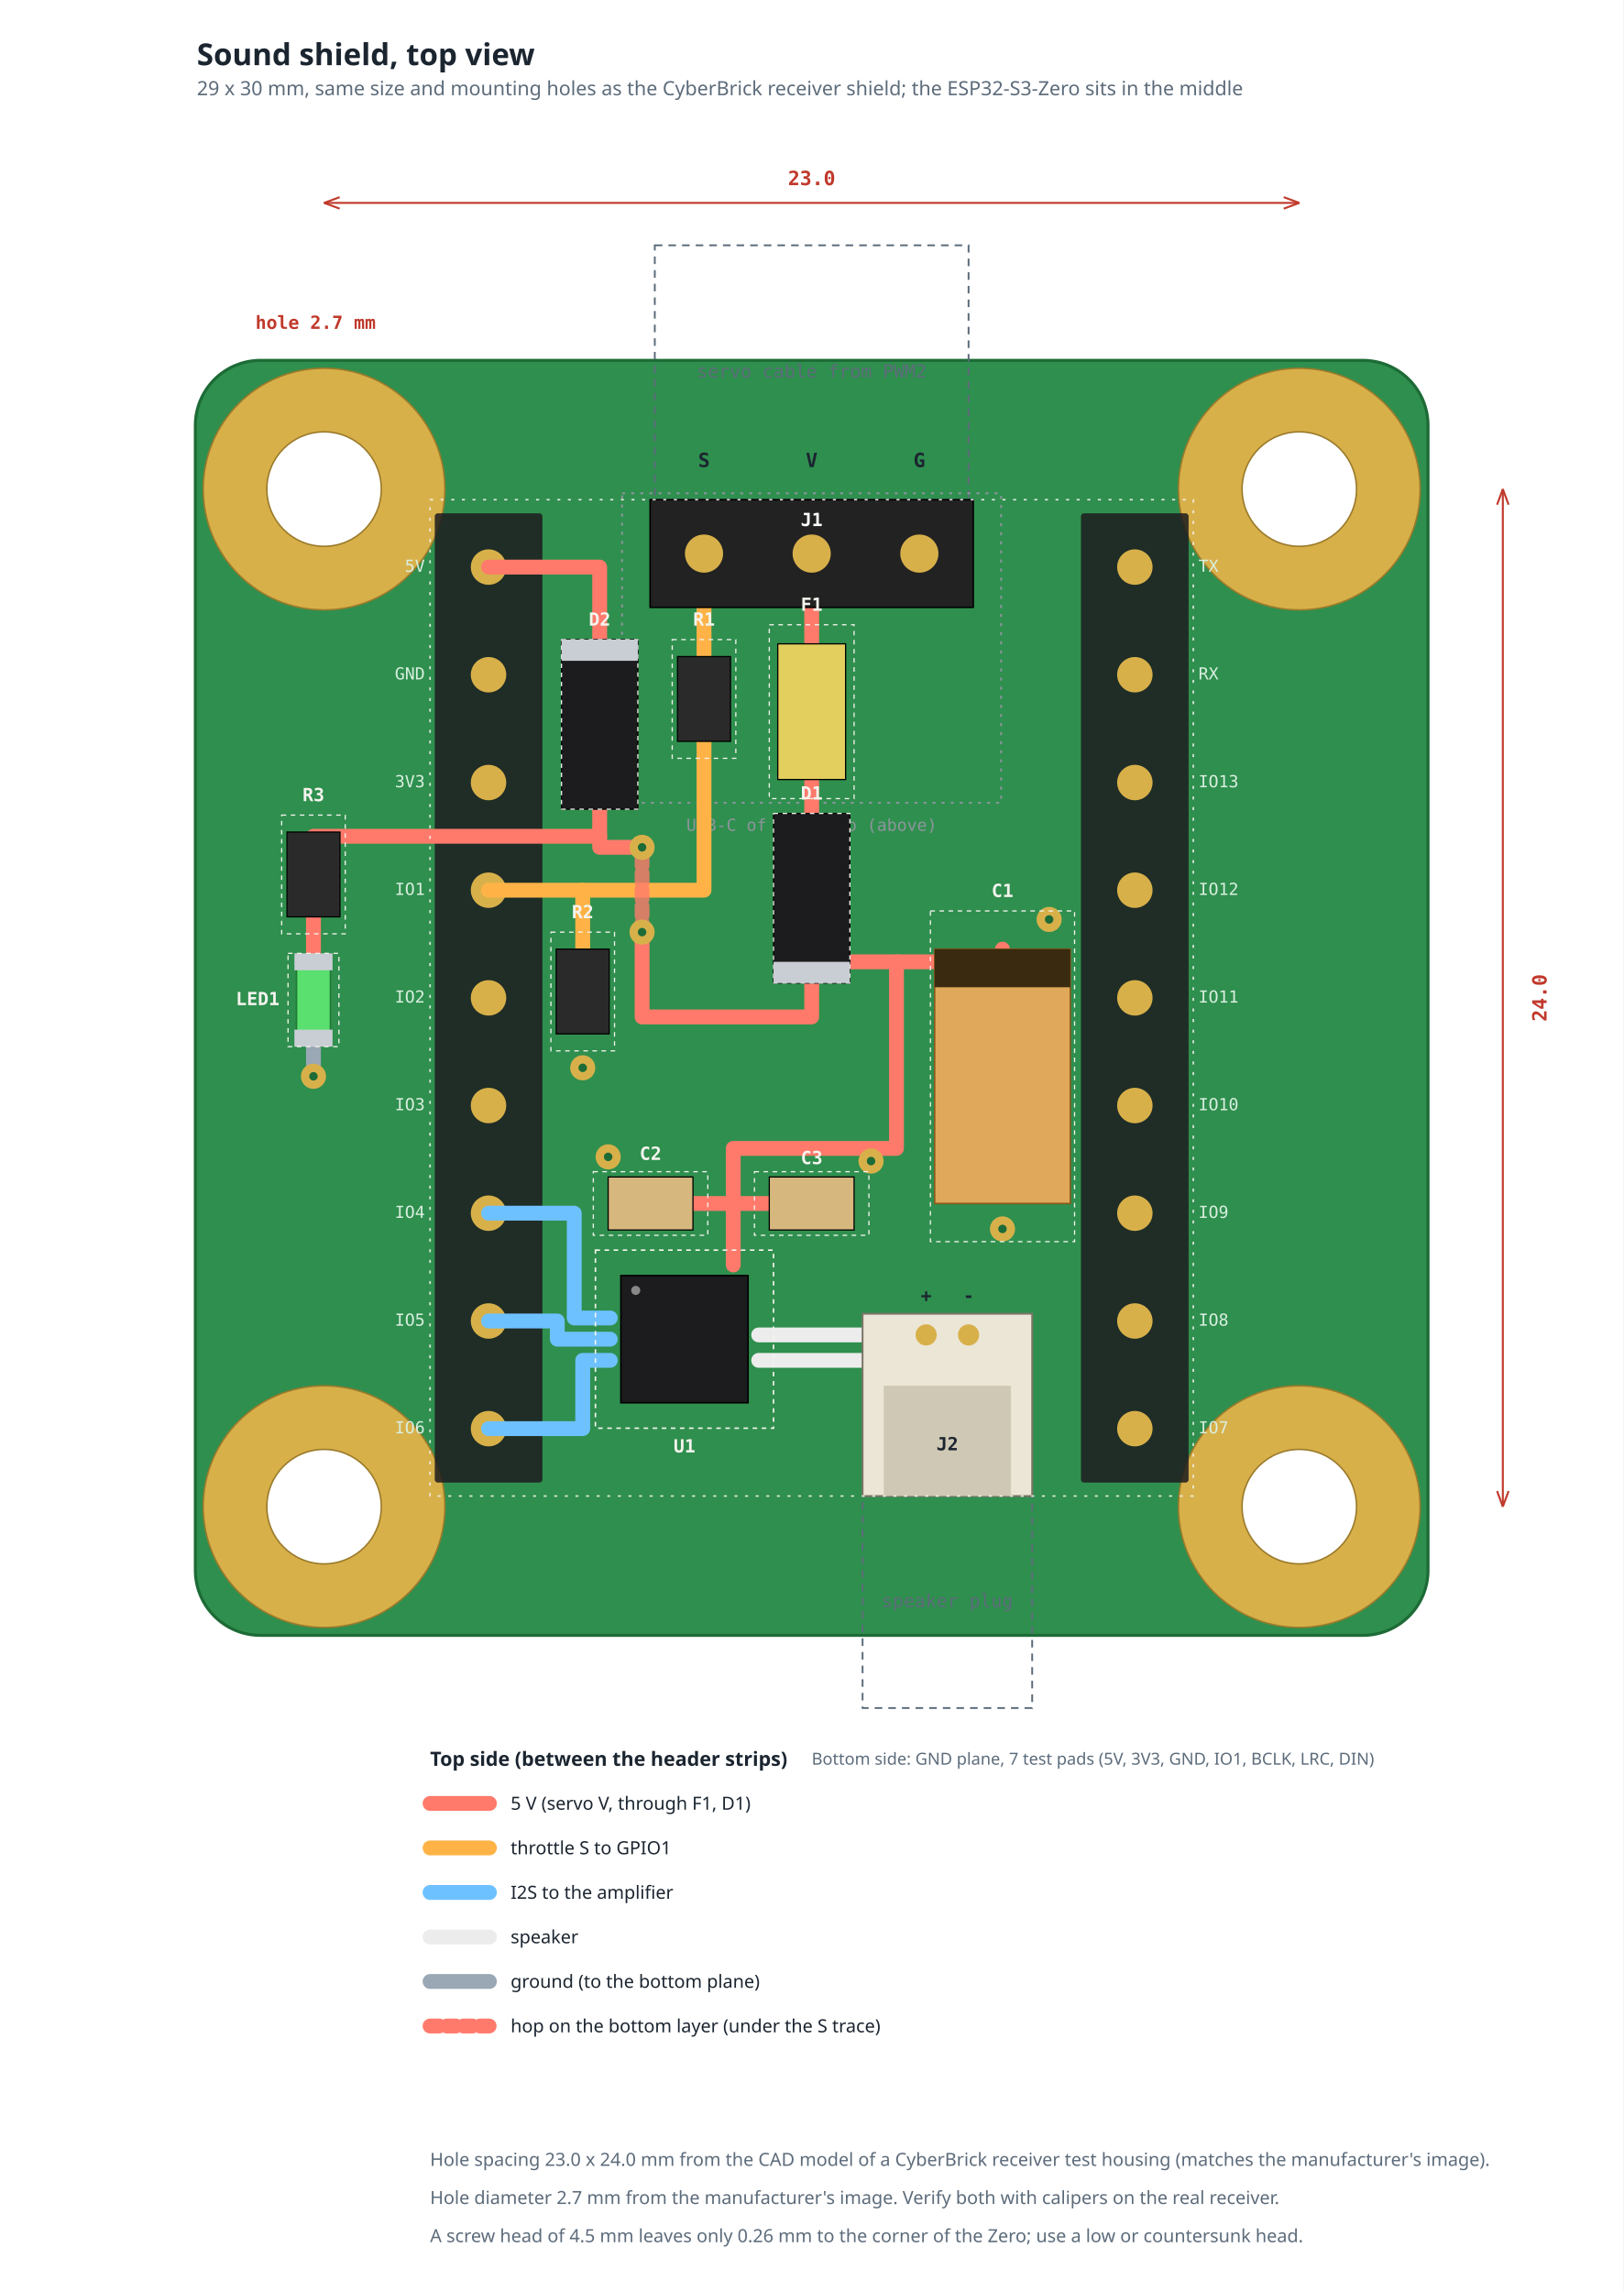
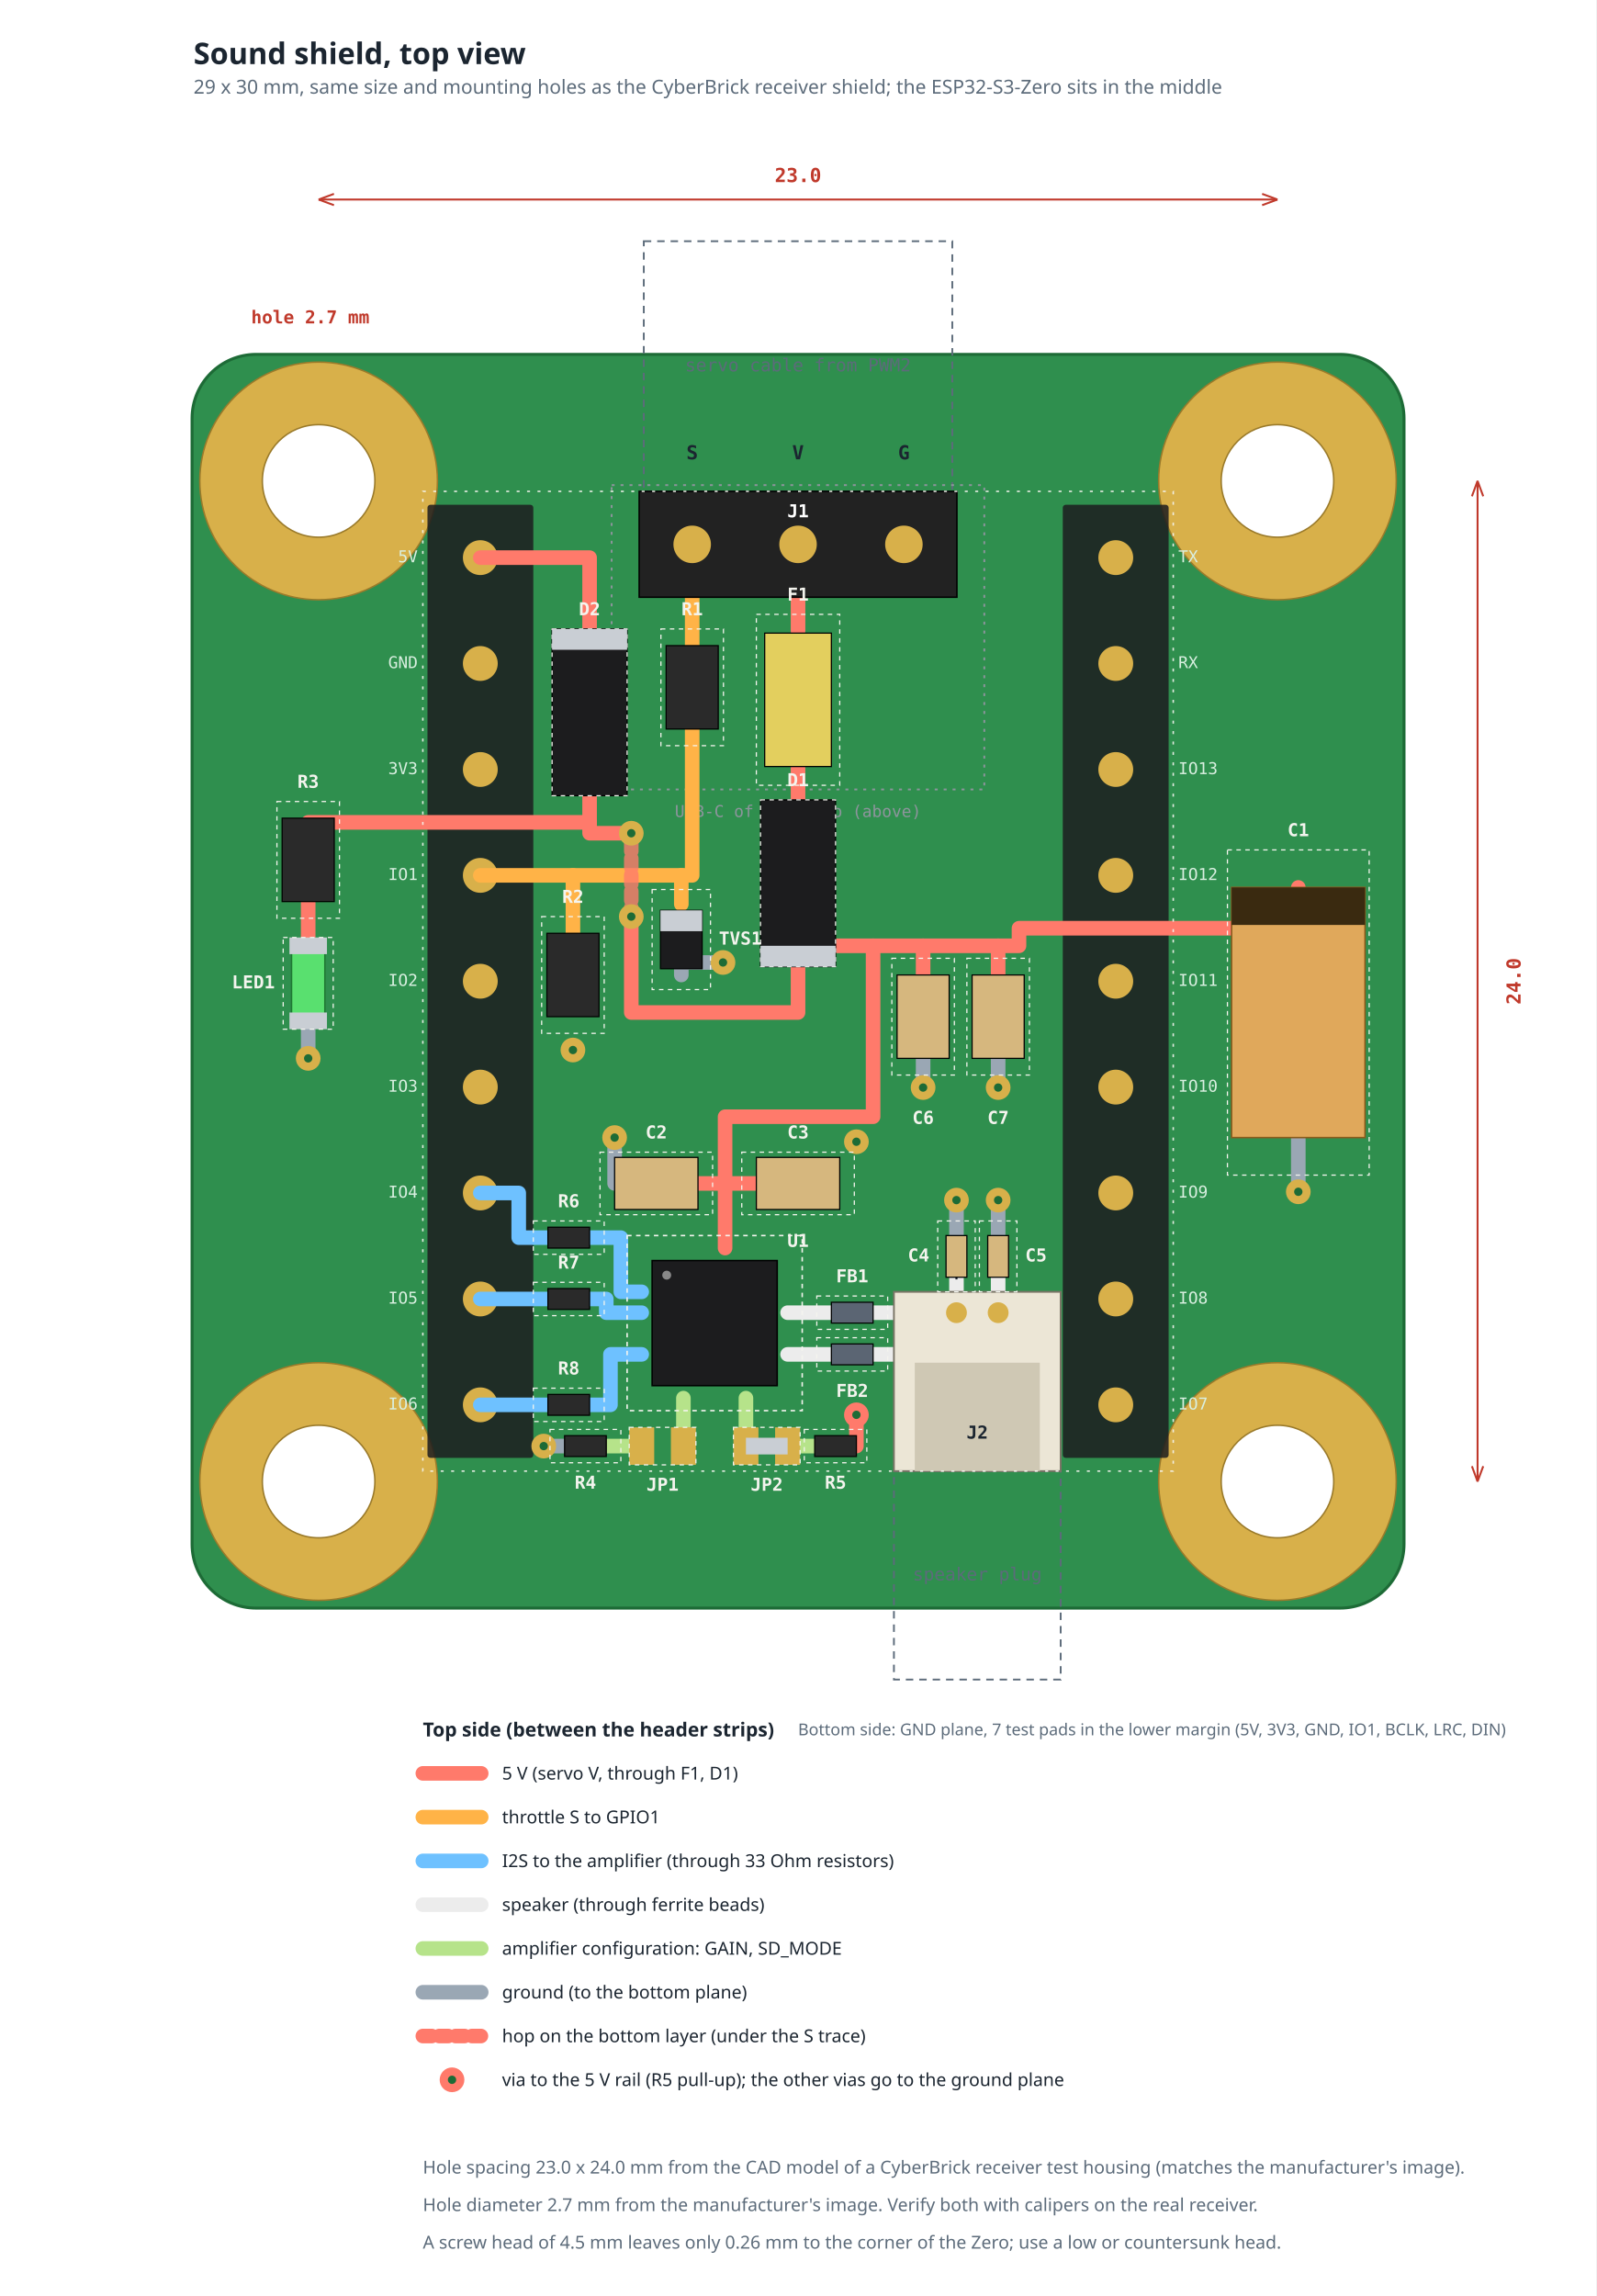
- <svg xmlns="http://www.w3.org/2000/svg" viewBox="0 0 1072 1513" width="1072" height="1513">
-   <rect width="1072" height="1513" fill="#ffffff" />
+ <svg xmlns="http://www.w3.org/2000/svg" viewBox="0 0 1072 1542" width="1072" height="1542">
+   <rect width="1072" height="1542" fill="#ffffff" />
  <text x="130.0" y="36.0" font-family="system-ui,sans-serif" font-size="20" font-weight="600" text-anchor="start" dominant-baseline="middle" fill="#1b2530">Sound shield, top view</text>
  <text x="130.0" y="58.4" font-family="system-ui,sans-serif" font-size="13" font-weight="500" text-anchor="start" dominant-baseline="middle" fill="#5c6b7a">29 x 30 mm, same size and mounting holes as the CyberBrick receiver shield; the ESP32-S3-Zero sits in the middle</text>
  <rect x="130.0" y="239.0" width="812.0" height="840.0" rx="42.0" fill="#1d6b36" stroke="#1d6b36" stroke-width="4" />
  <rect x="130.0" y="239.0" width="812.0" height="840.0" rx="42.0" fill="#2f8f4e" stroke="none" />
  <circle cx="214.0" cy="323.0" r="79.8" fill="#d8b04a" stroke="#9a7a2a" stroke-width="1" />
  <circle cx="214.0" cy="323.0" r="37.8" fill="#ffffff" stroke="#9a7a2a" stroke-width="1" />
  <circle cx="858.0" cy="323.0" r="79.8" fill="#d8b04a" stroke="#9a7a2a" stroke-width="1" />
  <circle cx="858.0" cy="323.0" r="37.8" fill="#ffffff" stroke="#9a7a2a" stroke-width="1" />
  <circle cx="214.0" cy="995.0" r="79.8" fill="#d8b04a" stroke="#9a7a2a" stroke-width="1" />
  <circle cx="214.0" cy="995.0" r="37.8" fill="#ffffff" stroke="#9a7a2a" stroke-width="1" />
  <circle cx="858.0" cy="995.0" r="79.8" fill="#d8b04a" stroke="#9a7a2a" stroke-width="1" />
  <circle cx="858.0" cy="995.0" r="37.8" fill="#ffffff" stroke="#9a7a2a" stroke-width="1" />
  <rect x="432.4" y="162.0" width="207.2" height="168.0" fill="none" stroke="#5c6b7a" stroke-width="1.2" stroke-dasharray="5 4" />
  <text x="536.0" y="246.0" font-family="ui-monospace,Menlo,Consolas,monospace" font-size="12" font-weight="500" text-anchor="middle" dominant-baseline="middle" fill="#5c6b7a">servo cable from PWM2</text>
-   <rect x="569.6" y="988.0" width="112.0" height="140.0" fill="none" stroke="#5c6b7a" stroke-width="1.2" stroke-dasharray="5 4" />
-   <text x="625.6" y="1058.0" font-family="ui-monospace,Menlo,Consolas,monospace" font-size="12" font-weight="500" text-anchor="middle" dominant-baseline="middle" fill="#5c6b7a">speaker plug</text>
+   <rect x="600.4" y="988.0" width="112.0" height="140.0" fill="none" stroke="#5c6b7a" stroke-width="1.2" stroke-dasharray="5 4" />
+   <text x="656.4" y="1058.0" font-family="ui-monospace,Menlo,Consolas,monospace" font-size="12" font-weight="500" text-anchor="middle" dominant-baseline="middle" fill="#5c6b7a">speaker plug</text>
  <rect x="410.8" y="325.8" width="250.3" height="204.4" fill="none" stroke="#8d949c" stroke-width="1.2" stroke-dasharray="2 4" />
  <text x="536.0" y="545.6" font-family="ui-monospace,Menlo,Consolas,monospace" font-size="11" font-weight="500" text-anchor="middle" dominant-baseline="middle" fill="#8d949c">USB-C of the Zero (above)</text>
  <rect x="287.1" y="339.0" width="71.1" height="640.1" fill="#1c1c1e" opacity="0.85" rx="2" />
  <rect x="713.8" y="339.0" width="71.1" height="640.1" fill="#1c1c1e" opacity="0.85" rx="2" />
  <circle cx="322.6" cy="374.5" r="11.7" fill="#d8b04a" />
  <circle cx="749.4" cy="374.5" r="11.7" fill="#d8b04a" />
  <text x="280.6" y="374.5" font-family="ui-monospace,Menlo,Consolas,monospace" font-size="11" font-weight="500" text-anchor="end" dominant-baseline="middle" fill="#d9efe0">5V</text>
  <text x="791.4" y="374.5" font-family="ui-monospace,Menlo,Consolas,monospace" font-size="11" font-weight="500" text-anchor="start" dominant-baseline="middle" fill="#d9efe0">TX</text>
  <circle cx="322.6" cy="445.6" r="11.7" fill="#d8b04a" />
  <circle cx="749.4" cy="445.6" r="11.7" fill="#d8b04a" />
  <text x="280.6" y="445.6" font-family="ui-monospace,Menlo,Consolas,monospace" font-size="11" font-weight="500" text-anchor="end" dominant-baseline="middle" fill="#d9efe0">GND</text>
  <text x="791.4" y="445.6" font-family="ui-monospace,Menlo,Consolas,monospace" font-size="11" font-weight="500" text-anchor="start" dominant-baseline="middle" fill="#d9efe0">RX</text>
  <circle cx="322.6" cy="516.8" r="11.7" fill="#d8b04a" />
  <circle cx="749.4" cy="516.8" r="11.7" fill="#d8b04a" />
  <text x="280.6" y="516.8" font-family="ui-monospace,Menlo,Consolas,monospace" font-size="11" font-weight="500" text-anchor="end" dominant-baseline="middle" fill="#d9efe0">3V3</text>
  <text x="791.4" y="516.8" font-family="ui-monospace,Menlo,Consolas,monospace" font-size="11" font-weight="500" text-anchor="start" dominant-baseline="middle" fill="#d9efe0">IO13</text>
  <circle cx="322.6" cy="587.9" r="11.7" fill="#d8b04a" />
  <circle cx="749.4" cy="587.9" r="11.7" fill="#d8b04a" />
  <text x="280.6" y="587.9" font-family="ui-monospace,Menlo,Consolas,monospace" font-size="11" font-weight="500" text-anchor="end" dominant-baseline="middle" fill="#d9efe0">IO1</text>
  <text x="791.4" y="587.9" font-family="ui-monospace,Menlo,Consolas,monospace" font-size="11" font-weight="500" text-anchor="start" dominant-baseline="middle" fill="#d9efe0">IO12</text>
  <circle cx="322.6" cy="659.0" r="11.7" fill="#d8b04a" />
  <circle cx="749.4" cy="659.0" r="11.7" fill="#d8b04a" />
  <text x="280.6" y="659.0" font-family="ui-monospace,Menlo,Consolas,monospace" font-size="11" font-weight="500" text-anchor="end" dominant-baseline="middle" fill="#d9efe0">IO2</text>
  <text x="791.4" y="659.0" font-family="ui-monospace,Menlo,Consolas,monospace" font-size="11" font-weight="500" text-anchor="start" dominant-baseline="middle" fill="#d9efe0">IO11</text>
  <circle cx="322.6" cy="730.1" r="11.7" fill="#d8b04a" />
  <circle cx="749.4" cy="730.1" r="11.7" fill="#d8b04a" />
  <text x="280.6" y="730.1" font-family="ui-monospace,Menlo,Consolas,monospace" font-size="11" font-weight="500" text-anchor="end" dominant-baseline="middle" fill="#d9efe0">IO3</text>
  <text x="791.4" y="730.1" font-family="ui-monospace,Menlo,Consolas,monospace" font-size="11" font-weight="500" text-anchor="start" dominant-baseline="middle" fill="#d9efe0">IO10</text>
  <circle cx="322.6" cy="801.2" r="11.7" fill="#d8b04a" />
  <circle cx="749.4" cy="801.2" r="11.7" fill="#d8b04a" />
  <text x="280.6" y="801.2" font-family="ui-monospace,Menlo,Consolas,monospace" font-size="11" font-weight="500" text-anchor="end" dominant-baseline="middle" fill="#d9efe0">IO4</text>
  <text x="791.4" y="801.2" font-family="ui-monospace,Menlo,Consolas,monospace" font-size="11" font-weight="500" text-anchor="start" dominant-baseline="middle" fill="#d9efe0">IO9</text>
  <circle cx="322.6" cy="872.4" r="11.7" fill="#d8b04a" />
  <circle cx="749.4" cy="872.4" r="11.7" fill="#d8b04a" />
  <text x="280.6" y="872.4" font-family="ui-monospace,Menlo,Consolas,monospace" font-size="11" font-weight="500" text-anchor="end" dominant-baseline="middle" fill="#d9efe0">IO5</text>
  <text x="791.4" y="872.4" font-family="ui-monospace,Menlo,Consolas,monospace" font-size="11" font-weight="500" text-anchor="start" dominant-baseline="middle" fill="#d9efe0">IO8</text>
  <circle cx="322.6" cy="943.5" r="11.7" fill="#d8b04a" />
  <circle cx="749.4" cy="943.5" r="11.7" fill="#d8b04a" />
  <text x="280.6" y="943.5" font-family="ui-monospace,Menlo,Consolas,monospace" font-size="11" font-weight="500" text-anchor="end" dominant-baseline="middle" fill="#d9efe0">IO6</text>
  <text x="791.4" y="943.5" font-family="ui-monospace,Menlo,Consolas,monospace" font-size="11" font-weight="500" text-anchor="start" dominant-baseline="middle" fill="#d9efe0">IO7</text>
  <polyline points="464.9,365.6 464.9,436.4" fill="none" stroke="#ffb347" stroke-width="9.8" stroke-linejoin="round" stroke-linecap="round" />
  <polyline points="464.9,486.8 464.9,587.9 322.6,587.9" fill="none" stroke="#ffb347" stroke-width="9.8" stroke-linejoin="round" stroke-linecap="round" />
  <polyline points="536.0,365.6 536.0,423.8" fill="none" stroke="#ff7a6b" stroke-width="9.8" stroke-linejoin="round" stroke-linecap="round" />
  <polyline points="536.0,516.2 536.0,551.2" fill="none" stroke="#ff7a6b" stroke-width="9.8" stroke-linejoin="round" stroke-linecap="round" />
-   <polyline points="536.0,635.2 662.0,635.2 662.0,626.8" fill="none" stroke="#ff7a6b" stroke-width="9.8" stroke-linejoin="round" stroke-linecap="round" />
-   <polyline points="536.0,635.2 536.0,671.6 424.0,671.6 424.0,615.6" fill="none" stroke="#ff7a6b" stroke-width="9.8" stroke-linejoin="round" stroke-linecap="round" />
+   <polyline points="536.0,635.2 684.4,635.2 684.4,623.4 872.0,623.4 872.0,596.0" fill="none" stroke="#ff7a6b" stroke-width="9.8" stroke-linejoin="round" stroke-linecap="round" />
+   <polyline points="536.0,635.2 536.0,680.0 424.0,680.0 424.0,615.6" fill="none" stroke="#ff7a6b" stroke-width="9.8" stroke-linejoin="round" stroke-linecap="round" />
  <polyline points="424.0,615.6 424.0,559.6" fill="none" stroke="#ff7a6b" stroke-width="9.8" stroke-linejoin="round" stroke-linecap="round" stroke-dasharray="6 5" opacity="0.8" />
  <polyline points="424.0,559.6 396.0,559.6 396.0,523.2" fill="none" stroke="#ff7a6b" stroke-width="9.8" stroke-linejoin="round" stroke-linecap="round" />
  <polyline points="396.0,433.6 396.0,374.5 322.6,374.5" fill="none" stroke="#ff7a6b" stroke-width="9.8" stroke-linejoin="round" stroke-linecap="round" />
-   <polyline points="592.0,635.2 592.0,758.4 484.2,758.4 484.2,835.4" fill="none" stroke="#ff7a6b" stroke-width="9.8" stroke-linejoin="round" stroke-linecap="round" />
-   <polyline points="457.6,794.8 484.2,794.8" fill="none" stroke="#ff7a6b" stroke-width="9.8" stroke-linejoin="round" stroke-linecap="round" />
-   <polyline points="484.2,794.8 508.0,794.8" fill="none" stroke="#ff7a6b" stroke-width="9.8" stroke-linejoin="round" stroke-linecap="round" />
-   <polyline points="322.6,801.2 379.2,801.2 379.2,870.4 403.0,870.4" fill="none" stroke="#6ec1ff" stroke-width="9.8" stroke-linejoin="round" stroke-linecap="round" />
-   <polyline points="322.6,872.4 368.0,872.4 368.0,884.4 403.0,884.4" fill="none" stroke="#6ec1ff" stroke-width="9.8" stroke-linejoin="round" stroke-linecap="round" />
-   <polyline points="322.6,943.5 384.8,943.5 384.8,898.4 403.0,898.4" fill="none" stroke="#6ec1ff" stroke-width="9.8" stroke-linejoin="round" stroke-linecap="round" />
-   <polyline points="501.0,881.6 611.6,881.6" fill="none" stroke="#ececec" stroke-width="9.8" stroke-linejoin="round" stroke-linecap="round" />
-   <polyline points="501.0,898.4 639.6,898.4 639.6,881.6" fill="none" stroke="#ececec" stroke-width="9.8" stroke-linejoin="round" stroke-linecap="round" />
+   <polyline points="586.4,635.2 586.4,750.0 487.0,750.0 487.0,838.2" fill="none" stroke="#ff7a6b" stroke-width="9.8" stroke-linejoin="round" stroke-linecap="round" />
+   <polyline points="468.8,794.8 487.0,794.8" fill="none" stroke="#ff7a6b" stroke-width="9.8" stroke-linejoin="round" stroke-linecap="round" />
+   <polyline points="487.0,794.8 508.0,794.8" fill="none" stroke="#ff7a6b" stroke-width="9.8" stroke-linejoin="round" stroke-linecap="round" />
+   <polyline points="620.0,635.2 620.0,657.6" fill="none" stroke="#ff7a6b" stroke-width="9.8" stroke-linejoin="round" stroke-linecap="round" />
+   <polyline points="670.4,635.2 670.4,657.6" fill="none" stroke="#ff7a6b" stroke-width="9.8" stroke-linejoin="round" stroke-linecap="round" />
+   <polyline points="620.0,708.0 620.0,730.4" fill="none" stroke="#9aa7b4" stroke-width="9.8" stroke-linejoin="round" stroke-linecap="round" />
+   <polyline points="670.4,708.0 670.4,730.4" fill="none" stroke="#9aa7b4" stroke-width="9.8" stroke-linejoin="round" stroke-linecap="round" />
+   <polyline points="872.0,764.0 872.0,800.4" fill="none" stroke="#9aa7b4" stroke-width="9.8" stroke-linejoin="round" stroke-linecap="round" />
+   <polyline points="412.8,794.8 412.8,764.0" fill="none" stroke="#9aa7b4" stroke-width="9.8" stroke-linejoin="round" stroke-linecap="round" />
+   <polyline points="322.6,801.2 348.4,801.2 348.4,831.2 369.4,831.2" fill="none" stroke="#6ec1ff" stroke-width="9.8" stroke-linejoin="round" stroke-linecap="round" />
+   <polyline points="394.6,831.2 417.0,831.2 417.0,867.6 431.0,867.6" fill="none" stroke="#6ec1ff" stroke-width="9.8" stroke-linejoin="round" stroke-linecap="round" />
+   <polyline points="322.6,872.4 369.4,872.4" fill="none" stroke="#6ec1ff" stroke-width="9.8" stroke-linejoin="round" stroke-linecap="round" />
+   <polyline points="394.6,872.4 407.2,872.4 407.2,881.6 431.0,881.6" fill="none" stroke="#6ec1ff" stroke-width="9.8" stroke-linejoin="round" stroke-linecap="round" />
+   <polyline points="322.6,943.5 369.4,943.5" fill="none" stroke="#6ec1ff" stroke-width="9.8" stroke-linejoin="round" stroke-linecap="round" />
+   <polyline points="394.6,943.5 410.0,943.5 410.0,909.6 431.0,909.6" fill="none" stroke="#6ec1ff" stroke-width="9.8" stroke-linejoin="round" stroke-linecap="round" />
+   <polyline points="529.0,881.6 558.4,881.6" fill="none" stroke="#ececec" stroke-width="9.8" stroke-linejoin="round" stroke-linecap="round" />
+   <polyline points="586.4,881.6 642.4,881.6" fill="none" stroke="#ececec" stroke-width="9.8" stroke-linejoin="round" stroke-linecap="round" />
+   <polyline points="529.0,909.6 558.4,909.6" fill="none" stroke="#ececec" stroke-width="9.8" stroke-linejoin="round" stroke-linecap="round" />
+   <polyline points="586.4,909.6 670.4,909.6 670.4,881.6" fill="none" stroke="#ececec" stroke-width="9.8" stroke-linejoin="round" stroke-linecap="round" />
+   <polyline points="642.4,857.8 642.4,881.6" fill="none" stroke="#ececec" stroke-width="9.8" stroke-linejoin="round" stroke-linecap="round" />
+   <polyline points="670.4,857.8 670.4,881.6" fill="none" stroke="#ececec" stroke-width="9.8" stroke-linejoin="round" stroke-linecap="round" />
+   <polyline points="642.4,829.8 642.4,806.0" fill="none" stroke="#9aa7b4" stroke-width="9.8" stroke-linejoin="round" stroke-linecap="round" />
+   <polyline points="670.4,829.8 670.4,806.0" fill="none" stroke="#9aa7b4" stroke-width="9.8" stroke-linejoin="round" stroke-linecap="round" />
  <polyline points="384.8,587.9 384.8,626.8" fill="none" stroke="#ffb347" stroke-width="9.8" stroke-linejoin="round" stroke-linecap="round" />
+   <polyline points="457.6,587.9 457.6,607.2" fill="none" stroke="#ffb347" stroke-width="9.8" stroke-linejoin="round" stroke-linecap="round" />
+   <polyline points="457.6,654.8 457.6,646.4 485.6,646.4" fill="none" stroke="#9aa7b4" stroke-width="9.8" stroke-linejoin="round" stroke-linecap="round" />
+   <polyline points="379.2,971.2 365.2,971.2" fill="none" stroke="#9aa7b4" stroke-width="9.8" stroke-linejoin="round" stroke-linecap="round" />
+   <polyline points="407.2,971.2 431.0,971.2" fill="none" stroke="#b6e38a" stroke-width="9.8" stroke-linejoin="round" stroke-linecap="round" />
+   <polyline points="459.0,971.2 459.0,939.0" fill="none" stroke="#b6e38a" stroke-width="9.8" stroke-linejoin="round" stroke-linecap="round" />
+   <polyline points="501.0,971.2 501.0,939.0" fill="none" stroke="#b6e38a" stroke-width="9.8" stroke-linejoin="round" stroke-linecap="round" />
+   <polyline points="529.0,971.2 547.2,971.2" fill="none" stroke="#b6e38a" stroke-width="9.8" stroke-linejoin="round" stroke-linecap="round" />
+   <polyline points="575.2,971.2 575.2,950.2" fill="none" stroke="#ff7a6b" stroke-width="9.8" stroke-linejoin="round" stroke-linecap="round" />
  <polyline points="396.0,552.3 207.0,552.3" fill="none" stroke="#ff7a6b" stroke-width="9.8" stroke-linejoin="round" stroke-linecap="round" />
  <polyline points="207.0,602.7 207.0,635.2" fill="none" stroke="#ff7a6b" stroke-width="9.8" stroke-linejoin="round" stroke-linecap="round" />
  <polyline points="207.0,685.6 207.0,710.8" fill="none" stroke="#9aa7b4" stroke-width="9.8" stroke-linejoin="round" stroke-linecap="round" />
  <circle cx="384.8" cy="705.2" r="8.3" fill="#d8b04a" />
  <circle cx="384.8" cy="705.2" r="2.8" fill="#1d6b36" />
-   <circle cx="401.6" cy="764.0" r="8.3" fill="#d8b04a" />
-   <circle cx="401.6" cy="764.0" r="2.8" fill="#1d6b36" />
+   <circle cx="412.8" cy="764.0" r="8.3" fill="#d8b04a" />
+   <circle cx="412.8" cy="764.0" r="2.8" fill="#1d6b36" />
  <circle cx="575.2" cy="766.8" r="8.3" fill="#d8b04a" />
  <circle cx="575.2" cy="766.8" r="2.8" fill="#1d6b36" />
-   <circle cx="662.0" cy="811.6" r="8.3" fill="#d8b04a" />
-   <circle cx="662.0" cy="811.6" r="2.8" fill="#1d6b36" />
-   <circle cx="452.0" cy="884.4" r="8.3" fill="#d8b04a" />
-   <circle cx="452.0" cy="884.4" r="2.8" fill="#1d6b36" />
-   <circle cx="692.8" cy="607.2" r="8.3" fill="#d8b04a" />
-   <circle cx="692.8" cy="607.2" r="2.8" fill="#1d6b36" />
+   <circle cx="480.0" cy="888.6" r="8.3" fill="#d8b04a" />
+   <circle cx="480.0" cy="888.6" r="2.8" fill="#1d6b36" />
  <circle cx="207.0" cy="710.8" r="8.3" fill="#d8b04a" />
  <circle cx="207.0" cy="710.8" r="2.8" fill="#1d6b36" />
+   <circle cx="485.6" cy="646.4" r="8.3" fill="#d8b04a" />
+   <circle cx="485.6" cy="646.4" r="2.8" fill="#1d6b36" />
+   <circle cx="620.0" cy="730.4" r="8.3" fill="#d8b04a" />
+   <circle cx="620.0" cy="730.4" r="2.8" fill="#1d6b36" />
+   <circle cx="670.4" cy="730.4" r="8.3" fill="#d8b04a" />
+   <circle cx="670.4" cy="730.4" r="2.8" fill="#1d6b36" />
+   <circle cx="642.4" cy="806.0" r="8.3" fill="#d8b04a" />
+   <circle cx="642.4" cy="806.0" r="2.8" fill="#1d6b36" />
+   <circle cx="670.4" cy="806.0" r="8.3" fill="#d8b04a" />
+   <circle cx="670.4" cy="806.0" r="2.8" fill="#1d6b36" />
+   <circle cx="872.0" cy="800.4" r="8.3" fill="#d8b04a" />
+   <circle cx="872.0" cy="800.4" r="2.8" fill="#1d6b36" />
+   <circle cx="365.2" cy="971.2" r="8.3" fill="#d8b04a" />
+   <circle cx="365.2" cy="971.2" r="2.8" fill="#1d6b36" />
  <circle cx="424.0" cy="615.6" r="8.3" fill="#d8b04a" />
  <circle cx="424.0" cy="615.6" r="2.8" fill="#1d6b36" />
  <circle cx="424.0" cy="559.6" r="8.3" fill="#d8b04a" />
  <circle cx="424.0" cy="559.6" r="2.8" fill="#1d6b36" />
+   <circle cx="575.2" cy="950.2" r="8.3" fill="#ff7a6b" />
+   <circle cx="575.2" cy="950.2" r="2.8" fill="#1d6b36" />
  <rect x="429.3" y="330.0" width="213.4" height="71.1" fill="#222" stroke="#000" stroke-width="1" />
  <circle cx="464.9" cy="365.6" r="12.6" fill="#d8b04a" />
  <circle cx="536.0" cy="365.6" r="12.6" fill="#d8b04a" />
  <circle cx="607.1" cy="365.6" r="12.6" fill="#d8b04a" />
  <text x="464.9" y="304.8" font-family="ui-monospace,Menlo,Consolas,monospace" font-size="13" font-weight="700" text-anchor="middle" dominant-baseline="middle" fill="#1b2530">S</text>
  <text x="536.0" y="304.8" font-family="ui-monospace,Menlo,Consolas,monospace" font-size="13" font-weight="700" text-anchor="middle" dominant-baseline="middle" fill="#1b2530">V</text>
  <text x="607.1" y="304.8" font-family="ui-monospace,Menlo,Consolas,monospace" font-size="13" font-weight="700" text-anchor="middle" dominant-baseline="middle" fill="#1b2530">G</text>
+   <text x="536.0" y="344.0" font-family="ui-monospace,Menlo,Consolas,monospace" font-size="12" font-weight="700" text-anchor="middle" dominant-baseline="middle" fill="#fff">J1</text>
  <rect x="447.4" y="433.6" width="35.0" height="56.0" fill="#2a2a2a" stroke="#000" stroke-width="0.8" />
  <rect x="443.9" y="422.4" width="42.0" height="78.4" fill="none" stroke="#f4f4ee" stroke-width="0.8" stroke-dasharray="3 3" />
  <text x="464.9" y="409.8" font-family="ui-monospace,Menlo,Consolas,monospace" font-size="12" font-weight="700" text-anchor="middle" dominant-baseline="middle" fill="#f4f4ee">R1</text>
  <rect x="513.6" y="425.2" width="44.8" height="89.6" fill="#e3cf5e" stroke="#000" stroke-width="0.8" />
  <rect x="508.0" y="412.6" width="56.0" height="114.8" fill="none" stroke="#f4f4ee" stroke-width="0.8" stroke-dasharray="3 3" />
  <text x="536.0" y="400.0" font-family="ui-monospace,Menlo,Consolas,monospace" font-size="12" font-weight="700" text-anchor="middle" dominant-baseline="middle" fill="#f4f4ee">F1</text>
  <rect x="510.8" y="537.2" width="50.4" height="112.0" fill="#1c1c1e" stroke="#000" stroke-width="0.8" />
  <rect x="510.8" y="537.2" width="50.4" height="112.0" fill="none" stroke="#f4f4ee" stroke-width="0.8" stroke-dasharray="3 3" />
  <rect x="510.8" y="635.2" width="50.4" height="14.0" fill="#c9ced4" stroke="none" />
  <text x="536.0" y="524.6" font-family="ui-monospace,Menlo,Consolas,monospace" font-size="12" font-weight="700" text-anchor="middle" dominant-baseline="middle" fill="#f4f4ee">D1</text>
  <rect x="370.8" y="422.4" width="50.4" height="112.0" fill="#1c1c1e" stroke="#000" stroke-width="0.8" />
  <rect x="370.8" y="422.4" width="50.4" height="112.0" fill="none" stroke="#f4f4ee" stroke-width="0.8" stroke-dasharray="3 3" />
  <rect x="370.8" y="422.4" width="50.4" height="14.0" fill="#c9ced4" stroke="none" />
  <text x="396.0" y="409.8" font-family="ui-monospace,Menlo,Consolas,monospace" font-size="12" font-weight="700" text-anchor="middle" dominant-baseline="middle" fill="#f4f4ee">D2</text>
  <rect x="367.3" y="626.8" width="35.0" height="56.0" fill="#2a2a2a" stroke="#000" stroke-width="0.8" />
  <rect x="363.8" y="615.6" width="42.0" height="78.4" fill="none" stroke="#f4f4ee" stroke-width="0.8" stroke-dasharray="3 3" />
  <text x="384.8" y="603.0" font-family="ui-monospace,Menlo,Consolas,monospace" font-size="12" font-weight="700" text-anchor="middle" dominant-baseline="middle" fill="#f4f4ee">R2</text>
-   <rect x="617.2" y="626.8" width="89.6" height="168.0" fill="#e0a85b" stroke="#8a5a1c" stroke-width="1" />
-   <rect x="617.2" y="626.8" width="89.6" height="25.2" fill="#3a2a10" stroke="none" />
-   <rect x="614.4" y="601.6" width="95.2" height="218.4" fill="none" stroke="#f4f4ee" stroke-width="0.8" stroke-dasharray="3 3" />
-   <text x="662.0" y="589.0" font-family="ui-monospace,Menlo,Consolas,monospace" font-size="12" font-weight="700" text-anchor="middle" dominant-baseline="middle" fill="#f4f4ee">C1</text>
-   <rect x="401.6" y="777.3" width="56.0" height="35.0" fill="#d6b77e" stroke="#000" stroke-width="0.8" />
-   <rect x="391.8" y="773.8" width="75.6" height="42.0" fill="none" stroke="#f4f4ee" stroke-width="0.8" stroke-dasharray="3 3" />
+   <rect x="827.2" y="596.0" width="89.6" height="168.0" fill="#e0a85b" stroke="#8a5a1c" stroke-width="1" />
+   <rect x="827.2" y="596.0" width="89.6" height="25.2" fill="#3a2a10" stroke="none" />
+   <rect x="824.4" y="570.8" width="95.2" height="218.4" fill="none" stroke="#f4f4ee" stroke-width="0.8" stroke-dasharray="3 3" />
+   <text x="872.0" y="558.2" font-family="ui-monospace,Menlo,Consolas,monospace" font-size="12" font-weight="700" text-anchor="middle" dominant-baseline="middle" fill="#f4f4ee">C1</text>
+   <rect x="412.8" y="777.3" width="56.0" height="35.0" fill="#d6b77e" stroke="#000" stroke-width="0.8" />
+   <rect x="403.0" y="773.8" width="75.6" height="42.0" fill="none" stroke="#f4f4ee" stroke-width="0.8" stroke-dasharray="3 3" />
+   <text x="440.8" y="761.2" font-family="ui-monospace,Menlo,Consolas,monospace" font-size="12" font-weight="700" text-anchor="middle" dominant-baseline="middle" fill="#f4f4ee">C2</text>
  <rect x="508.0" y="777.3" width="56.0" height="35.0" fill="#d6b77e" stroke="#000" stroke-width="0.8" />
  <rect x="498.2" y="773.8" width="75.6" height="42.0" fill="none" stroke="#f4f4ee" stroke-width="0.8" stroke-dasharray="3 3" />
-   <rect x="393.2" y="825.6" width="117.6" height="117.6" fill="none" stroke="#f4f4ee" stroke-width="1" stroke-dasharray="3 3" />
-   <rect x="410.0" y="842.4" width="84.0" height="84.0" fill="#1c1c1e" stroke="#000" stroke-width="1" />
-   <circle cx="419.8" cy="852.2" r="3" fill="#888" />
-   <rect x="569.6" y="867.6" width="112.0" height="120.4" fill="#ece6d6" stroke="#7a7466" stroke-width="1.2" />
-   <rect x="583.6" y="915.2" width="84.0" height="72.8" fill="#cfc8b4" stroke="none" />
-   <circle cx="611.6" cy="881.6" r="7.0" fill="#d8b04a" />
-   <circle cx="639.6" cy="881.6" r="7.0" fill="#d8b04a" />
-   <text x="611.6" y="856.4" font-family="ui-monospace,Menlo,Consolas,monospace" font-size="12" font-weight="700" text-anchor="middle" dominant-baseline="middle" fill="#1b2530">+</text>
-   <text x="639.6" y="856.4" font-family="ui-monospace,Menlo,Consolas,monospace" font-size="12" font-weight="700" text-anchor="middle" dominant-baseline="middle" fill="#1b2530">-</text>
+   <text x="536.0" y="761.2" font-family="ui-monospace,Menlo,Consolas,monospace" font-size="12" font-weight="700" text-anchor="middle" dominant-baseline="middle" fill="#f4f4ee">C3</text>
+   <rect x="421.2" y="829.8" width="117.6" height="117.6" fill="none" stroke="#f4f4ee" stroke-width="1" stroke-dasharray="3 3" />
+   <rect x="438.0" y="846.6" width="84.0" height="84.0" fill="#1c1c1e" stroke="#000" stroke-width="1" />
+   <circle cx="447.8" cy="856.4" r="3" fill="#888" />
+   <text x="536.0" y="834.0" font-family="ui-monospace,Menlo,Consolas,monospace" font-size="12" font-weight="700" text-anchor="middle" dominant-baseline="middle" fill="#f4f4ee">U1</text>
+   <rect x="600.4" y="867.6" width="112.0" height="120.4" fill="#ece6d6" stroke="#7a7466" stroke-width="1.2" />
+   <rect x="614.4" y="915.2" width="84.0" height="72.8" fill="#cfc8b4" stroke="none" />
+   <circle cx="642.4" cy="881.6" r="7.0" fill="#d8b04a" />
+   <circle cx="670.4" cy="881.6" r="7.0" fill="#d8b04a" />
+   <text x="642.4" y="856.4" font-family="ui-monospace,Menlo,Consolas,monospace" font-size="12" font-weight="700" text-anchor="middle" dominant-baseline="middle" fill="#1b2530">+</text>
+   <text x="670.4" y="856.4" font-family="ui-monospace,Menlo,Consolas,monospace" font-size="12" font-weight="700" text-anchor="middle" dominant-baseline="middle" fill="#1b2530">-</text>
+   <text x="656.4" y="962.8" font-family="ui-monospace,Menlo,Consolas,monospace" font-size="12" font-weight="700" text-anchor="middle" dominant-baseline="middle" fill="#1b2530">J2</text>
  <rect x="195.8" y="638.0" width="22.4" height="44.8" fill="#59e06f" stroke="#1f7a33" stroke-width="1" />
  <rect x="194.4" y="629.6" width="25.2" height="11.2" fill="#c9ced4" stroke="none" />
  <rect x="194.4" y="680.0" width="25.2" height="11.2" fill="#c9ced4" stroke="none" />
  <rect x="190.2" y="629.6" width="33.6" height="61.6" fill="none" stroke="#f4f4ee" stroke-width="0.8" stroke-dasharray="3 3" />
  <text x="184.6" y="660.4" font-family="ui-monospace,Menlo,Consolas,monospace" font-size="12" font-weight="700" text-anchor="end" dominant-baseline="middle" fill="#f4f4ee">LED1</text>
  <rect x="189.5" y="549.5" width="35.0" height="56.0" fill="#2a2a2a" stroke="#000" stroke-width="0.8" />
  <rect x="186.0" y="538.3" width="42.0" height="78.4" fill="none" stroke="#f4f4ee" stroke-width="0.8" stroke-dasharray="3 3" />
  <text x="207.0" y="525.7" font-family="ui-monospace,Menlo,Consolas,monospace" font-size="12" font-weight="700" text-anchor="middle" dominant-baseline="middle" fill="#f4f4ee">R3</text>
-   <text x="452.0" y="955.8" font-family="ui-monospace,Menlo,Consolas,monospace" font-size="12" font-weight="700" text-anchor="middle" dominant-baseline="middle" fill="#f4f4ee">U1</text>
-   <text x="429.6" y="762.6" font-family="ui-monospace,Menlo,Consolas,monospace" font-size="12" font-weight="700" text-anchor="middle" dominant-baseline="middle" fill="#f4f4ee">C2</text>
-   <text x="536.0" y="765.4" font-family="ui-monospace,Menlo,Consolas,monospace" font-size="12" font-weight="700" text-anchor="middle" dominant-baseline="middle" fill="#f4f4ee">C3</text>
-   <text x="625.6" y="954.4" font-family="ui-monospace,Menlo,Consolas,monospace" font-size="12" font-weight="700" text-anchor="middle" dominant-baseline="middle" fill="#1b2530">J2</text>
-   <text x="536.0" y="344.0" font-family="ui-monospace,Menlo,Consolas,monospace" font-size="12" font-weight="700" text-anchor="middle" dominant-baseline="middle" fill="#fff">J1</text>
+   <rect x="443.6" y="611.4" width="28.0" height="39.2" fill="#1c1c1e" stroke="#000" stroke-width="0.8" />
+   <rect x="438.0" y="597.4" width="39.2" height="67.2" fill="none" stroke="#f4f4ee" stroke-width="0.8" stroke-dasharray="3 3" />
+   <rect x="443.6" y="611.4" width="28.0" height="14.0" fill="#c9ced4" stroke="none" />
+   <text x="482.8" y="631.0" font-family="ui-monospace,Menlo,Consolas,monospace" font-size="12" font-weight="700" text-anchor="start" dominant-baseline="middle" fill="#f4f4ee">TVS1</text>
+   <rect x="602.5" y="654.8" width="35.0" height="56.0" fill="#d6b77e" stroke="#000" stroke-width="0.8" />
+   <rect x="599.0" y="643.6" width="42.0" height="78.4" fill="none" stroke="#f4f4ee" stroke-width="0.8" stroke-dasharray="3 3" />
+   <text x="620.0" y="751.4" font-family="ui-monospace,Menlo,Consolas,monospace" font-size="12" font-weight="700" text-anchor="middle" dominant-baseline="middle" fill="#f4f4ee">C6</text>
+   <rect x="652.9" y="654.8" width="35.0" height="56.0" fill="#d6b77e" stroke="#000" stroke-width="0.8" />
+   <rect x="649.4" y="643.6" width="42.0" height="78.4" fill="none" stroke="#f4f4ee" stroke-width="0.8" stroke-dasharray="3 3" />
+   <text x="670.4" y="751.4" font-family="ui-monospace,Menlo,Consolas,monospace" font-size="12" font-weight="700" text-anchor="middle" dominant-baseline="middle" fill="#f4f4ee">C7</text>
+   <rect x="368.0" y="824.2" width="28.0" height="14.0" fill="#2a2a2a" stroke="#000" stroke-width="0.8" />
+   <rect x="358.2" y="820.0" width="47.6" height="22.4" fill="none" stroke="#f4f4ee" stroke-width="0.8" stroke-dasharray="3 3" />
+   <text x="382.0" y="807.4" font-family="ui-monospace,Menlo,Consolas,monospace" font-size="12" font-weight="700" text-anchor="middle" dominant-baseline="middle" fill="#f4f4ee">R6</text>
+   <rect x="368.0" y="865.4" width="28.0" height="14.0" fill="#2a2a2a" stroke="#000" stroke-width="0.8" />
+   <rect x="358.2" y="861.2" width="47.6" height="22.4" fill="none" stroke="#f4f4ee" stroke-width="0.8" stroke-dasharray="3 3" />
+   <text x="382.0" y="848.6" font-family="ui-monospace,Menlo,Consolas,monospace" font-size="12" font-weight="700" text-anchor="middle" dominant-baseline="middle" fill="#f4f4ee">R7</text>
+   <rect x="368.0" y="936.5" width="28.0" height="14.0" fill="#2a2a2a" stroke="#000" stroke-width="0.8" />
+   <rect x="358.2" y="932.3" width="47.6" height="22.4" fill="none" stroke="#f4f4ee" stroke-width="0.8" stroke-dasharray="3 3" />
+   <text x="382.0" y="919.7" font-family="ui-monospace,Menlo,Consolas,monospace" font-size="12" font-weight="700" text-anchor="middle" dominant-baseline="middle" fill="#f4f4ee">R8</text>
+   <rect x="379.2" y="964.2" width="28.0" height="14.0" fill="#2a2a2a" stroke="#000" stroke-width="0.8" />
+   <rect x="369.4" y="960.0" width="47.6" height="22.4" fill="none" stroke="#f4f4ee" stroke-width="0.8" stroke-dasharray="3 3" />
+   <text x="393.2" y="996.4" font-family="ui-monospace,Menlo,Consolas,monospace" font-size="12" font-weight="700" text-anchor="middle" dominant-baseline="middle" fill="#f4f4ee">R4</text>
+   <rect x="422.6" y="958.6" width="16.8" height="25.2" fill="#d8b04a" stroke="none" />
+   <rect x="450.6" y="958.6" width="16.8" height="25.2" fill="#d8b04a" stroke="none" />
+   <rect x="422.6" y="958.6" width="44.8" height="25.2" fill="none" stroke="#f4f4ee" stroke-width="0.8" stroke-dasharray="3 3" />
+   <text x="445.0" y="997.8" font-family="ui-monospace,Menlo,Consolas,monospace" font-size="12" font-weight="700" text-anchor="middle" dominant-baseline="middle" fill="#f4f4ee">JP1</text>
+   <rect x="492.6" y="958.6" width="16.8" height="25.2" fill="#d8b04a" stroke="none" />
+   <rect x="520.6" y="958.6" width="16.8" height="25.2" fill="#d8b04a" stroke="none" />
+   <rect x="501.0" y="965.6" width="28.0" height="11.2" fill="#c9ced4" stroke="none" />
+   <rect x="492.6" y="958.6" width="44.8" height="25.2" fill="none" stroke="#f4f4ee" stroke-width="0.8" stroke-dasharray="3 3" />
+   <text x="515.0" y="997.8" font-family="ui-monospace,Menlo,Consolas,monospace" font-size="12" font-weight="700" text-anchor="middle" dominant-baseline="middle" fill="#f4f4ee">JP2</text>
+   <rect x="547.2" y="964.2" width="28.0" height="14.0" fill="#2a2a2a" stroke="#000" stroke-width="0.8" />
+   <rect x="540.2" y="960.0" width="42.0" height="22.4" fill="none" stroke="#f4f4ee" stroke-width="0.8" stroke-dasharray="3 3" />
+   <text x="561.2" y="996.4" font-family="ui-monospace,Menlo,Consolas,monospace" font-size="12" font-weight="700" text-anchor="middle" dominant-baseline="middle" fill="#f4f4ee">R5</text>
+   <rect x="558.4" y="874.6" width="28.0" height="14.0" fill="#5b6573" stroke="#000" stroke-width="0.8" />
+   <rect x="548.6" y="870.4" width="47.6" height="22.4" fill="none" stroke="#f4f4ee" stroke-width="0.8" stroke-dasharray="3 3" />
+   <text x="572.4" y="857.8" font-family="ui-monospace,Menlo,Consolas,monospace" font-size="12" font-weight="700" text-anchor="middle" dominant-baseline="middle" fill="#f4f4ee">FB1</text>
+   <rect x="558.4" y="902.6" width="28.0" height="14.0" fill="#5b6573" stroke="#000" stroke-width="0.8" />
+   <rect x="548.6" y="898.4" width="47.6" height="22.4" fill="none" stroke="#f4f4ee" stroke-width="0.8" stroke-dasharray="3 3" />
+   <text x="572.4" y="934.8" font-family="ui-monospace,Menlo,Consolas,monospace" font-size="12" font-weight="700" text-anchor="middle" dominant-baseline="middle" fill="#f4f4ee">FB2</text>
+   <rect x="635.4" y="829.8" width="14.0" height="28.0" fill="#d6b77e" stroke="#000" stroke-width="0.8" />
+   <rect x="629.8" y="820.0" width="25.2" height="47.6" fill="none" stroke="#f4f4ee" stroke-width="0.8" stroke-dasharray="3 3" />
+   <text x="624.2" y="843.8" font-family="ui-monospace,Menlo,Consolas,monospace" font-size="12" font-weight="700" text-anchor="end" dominant-baseline="middle" fill="#f4f4ee">C4</text>
+   <rect x="663.4" y="829.8" width="14.0" height="28.0" fill="#d6b77e" stroke="#000" stroke-width="0.8" />
+   <rect x="657.8" y="820.0" width="25.2" height="47.6" fill="none" stroke="#f4f4ee" stroke-width="0.8" stroke-dasharray="3 3" />
+   <text x="688.6" y="843.8" font-family="ui-monospace,Menlo,Consolas,monospace" font-size="12" font-weight="700" text-anchor="start" dominant-baseline="middle" fill="#f4f4ee">C5</text>
  <rect x="284.0" y="330.0" width="504.0" height="658.0" fill="none" stroke="#f4f4ee" stroke-width="1" stroke-dasharray="2 5" opacity="0.9" />
  <line x1="214.0" y1="134.0" x2="858.0" y2="134.0" stroke="#c0392b" stroke-width="1.3" />
  <line x1="214.0" y1="134.0" x2="224.3" y2="137.8" stroke="#c0392b" stroke-width="1.3" />
  <line x1="214.0" y1="134.0" x2="224.3" y2="130.2" stroke="#c0392b" stroke-width="1.3" />
  <line x1="858.0" y1="134.0" x2="847.7" y2="130.2" stroke="#c0392b" stroke-width="1.3" />
  <line x1="858.0" y1="134.0" x2="847.7" y2="137.8" stroke="#c0392b" stroke-width="1.3" />
  <text x="536.0" y="118.6" font-family="ui-monospace,Menlo,Consolas,monospace" font-size="13" font-weight="600" text-anchor="middle" dominant-baseline="middle" fill="#c0392b">23.0</text>
  <line x1="992.4" y1="323.0" x2="992.4" y2="995.0" stroke="#c0392b" stroke-width="1.3" />
  <line x1="992.4" y1="323.0" x2="988.6" y2="333.3" stroke="#c0392b" stroke-width="1.3" />
  <line x1="992.4" y1="323.0" x2="996.2" y2="333.3" stroke="#c0392b" stroke-width="1.3" />
  <line x1="992.4" y1="995.0" x2="996.2" y2="984.7" stroke="#c0392b" stroke-width="1.3" />
  <line x1="992.4" y1="995.0" x2="988.6" y2="984.7" stroke="#c0392b" stroke-width="1.3" />
  <text x="1017.6" y="659.0" font-family="ui-monospace,Menlo,Consolas,monospace" font-size="13" font-weight="600" text-anchor="middle" dominant-baseline="middle" fill="#c0392b" transform="rotate(-90 1017.6 659.0)">24.0</text>
  <text x="208.4" y="213.8" font-family="ui-monospace,Menlo,Consolas,monospace" font-size="12" font-weight="600" text-anchor="middle" dominant-baseline="middle" fill="#c0392b">hole 2.7 mm</text>
  <text x="284.0" y="1161.6" font-family="system-ui,sans-serif" font-size="13" font-weight="600" text-anchor="start" dominant-baseline="middle" fill="#1b2530">Top side (between the header strips)</text>
  <line x1="284.0" x2="323.2" y1="1191.0" y2="1191.0" stroke="#ff7a6b" stroke-width="9.8" stroke-linecap="round" />
  <text x="337.2" y="1191.0" font-family="system-ui,sans-serif" font-size="12" font-weight="500" text-anchor="start" dominant-baseline="middle" fill="#1b2530">5 V (servo V, through F1, D1)</text>
  <line x1="284.0" x2="323.2" y1="1220.4" y2="1220.4" stroke="#ffb347" stroke-width="9.8" stroke-linecap="round" />
  <text x="337.2" y="1220.4" font-family="system-ui,sans-serif" font-size="12" font-weight="500" text-anchor="start" dominant-baseline="middle" fill="#1b2530">throttle S to GPIO1</text>
  <line x1="284.0" x2="323.2" y1="1249.8" y2="1249.8" stroke="#6ec1ff" stroke-width="9.8" stroke-linecap="round" />
-   <text x="337.2" y="1249.8" font-family="system-ui,sans-serif" font-size="12" font-weight="500" text-anchor="start" dominant-baseline="middle" fill="#1b2530">I2S to the amplifier</text>
+   <text x="337.2" y="1249.8" font-family="system-ui,sans-serif" font-size="12" font-weight="500" text-anchor="start" dominant-baseline="middle" fill="#1b2530">I2S to the amplifier (through 33 Ohm resistors)</text>
  <line x1="284.0" x2="323.2" y1="1279.2" y2="1279.2" stroke="#ececec" stroke-width="9.8" stroke-linecap="round" />
-   <text x="337.2" y="1279.2" font-family="system-ui,sans-serif" font-size="12" font-weight="500" text-anchor="start" dominant-baseline="middle" fill="#1b2530">speaker</text>
-   <line x1="284.0" x2="323.2" y1="1308.6" y2="1308.6" stroke="#9aa7b4" stroke-width="9.8" stroke-linecap="round" />
-   <text x="337.2" y="1308.6" font-family="system-ui,sans-serif" font-size="12" font-weight="500" text-anchor="start" dominant-baseline="middle" fill="#1b2530">ground (to the bottom plane)</text>
-   <line x1="284.0" x2="323.2" y1="1338.0" y2="1338.0" stroke="#ff7a6b" stroke-width="9.8" stroke-dasharray="6 5" stroke-linecap="round" />
-   <text x="337.2" y="1338.0" font-family="system-ui,sans-serif" font-size="12" font-weight="500" text-anchor="start" dominant-baseline="middle" fill="#1b2530">hop on the bottom layer (under the S trace)</text>
-   <text x="536.0" y="1161.6" font-family="system-ui,sans-serif" font-size="11" font-weight="500" text-anchor="start" dominant-baseline="middle" fill="#5c6b7a">Bottom side: GND plane, 7 test pads (5V, 3V3, GND, IO1, BCLK, LRC, DIN)</text>
-   <text x="284.0" y="1426.2" font-family="system-ui,sans-serif" font-size="12" font-weight="500" text-anchor="start" dominant-baseline="middle" fill="#5c6b7a">Hole spacing 23.0 x 24.0 mm from the CAD model of a CyberBrick receiver test housing (matches the manufacturer's image).</text>
-   <text x="284.0" y="1451.4" font-family="system-ui,sans-serif" font-size="12" font-weight="500" text-anchor="start" dominant-baseline="middle" fill="#5c6b7a">Hole diameter 2.7 mm from the manufacturer's image. Verify both with calipers on the real receiver.</text>
-   <text x="284.0" y="1476.6" font-family="system-ui,sans-serif" font-size="12" font-weight="500" text-anchor="start" dominant-baseline="middle" fill="#5c6b7a">A screw head of 4.5 mm leaves only 0.26 mm to the corner of the Zero; use a low or countersunk head.</text>
+   <text x="337.2" y="1279.2" font-family="system-ui,sans-serif" font-size="12" font-weight="500" text-anchor="start" dominant-baseline="middle" fill="#1b2530">speaker (through ferrite beads)</text>
+   <line x1="284.0" x2="323.2" y1="1308.6" y2="1308.6" stroke="#b6e38a" stroke-width="9.8" stroke-linecap="round" />
+   <text x="337.2" y="1308.6" font-family="system-ui,sans-serif" font-size="12" font-weight="500" text-anchor="start" dominant-baseline="middle" fill="#1b2530">amplifier configuration: GAIN, SD_MODE</text>
+   <line x1="284.0" x2="323.2" y1="1338.0" y2="1338.0" stroke="#9aa7b4" stroke-width="9.8" stroke-linecap="round" />
+   <text x="337.2" y="1338.0" font-family="system-ui,sans-serif" font-size="12" font-weight="500" text-anchor="start" dominant-baseline="middle" fill="#1b2530">ground (to the bottom plane)</text>
+   <line x1="284.0" x2="323.2" y1="1367.4" y2="1367.4" stroke="#ff7a6b" stroke-width="9.8" stroke-dasharray="6 5" stroke-linecap="round" />
+   <text x="337.2" y="1367.4" font-family="system-ui,sans-serif" font-size="12" font-weight="500" text-anchor="start" dominant-baseline="middle" fill="#1b2530">hop on the bottom layer (under the S trace)</text>
+   <circle cx="303.6" cy="1396.8" r="8.3" fill="#ff7a6b" />
+   <circle cx="303.6" cy="1396.8" r="2.8" fill="#1d6b36" />
+   <text x="337.2" y="1396.8" font-family="system-ui,sans-serif" font-size="12" font-weight="500" text-anchor="start" dominant-baseline="middle" fill="#1b2530">via to the 5 V rail (R5 pull-up); the other vias go to the ground plane</text>
+   <text x="536.0" y="1161.6" font-family="system-ui,sans-serif" font-size="11" font-weight="500" text-anchor="start" dominant-baseline="middle" fill="#5c6b7a">Bottom side: GND plane, 7 test pads in the lower margin (5V, 3V3, GND, IO1, BCLK, LRC, DIN)</text>
+   <text x="284.0" y="1455.6" font-family="system-ui,sans-serif" font-size="12" font-weight="500" text-anchor="start" dominant-baseline="middle" fill="#5c6b7a">Hole spacing 23.0 x 24.0 mm from the CAD model of a CyberBrick receiver test housing (matches the manufacturer's image).</text>
+   <text x="284.0" y="1480.8" font-family="system-ui,sans-serif" font-size="12" font-weight="500" text-anchor="start" dominant-baseline="middle" fill="#5c6b7a">Hole diameter 2.7 mm from the manufacturer's image. Verify both with calipers on the real receiver.</text>
+   <text x="284.0" y="1506.0" font-family="system-ui,sans-serif" font-size="12" font-weight="500" text-anchor="start" dominant-baseline="middle" fill="#5c6b7a">A screw head of 4.5 mm leaves only 0.26 mm to the corner of the Zero; use a low or countersunk head.</text>
</svg>
